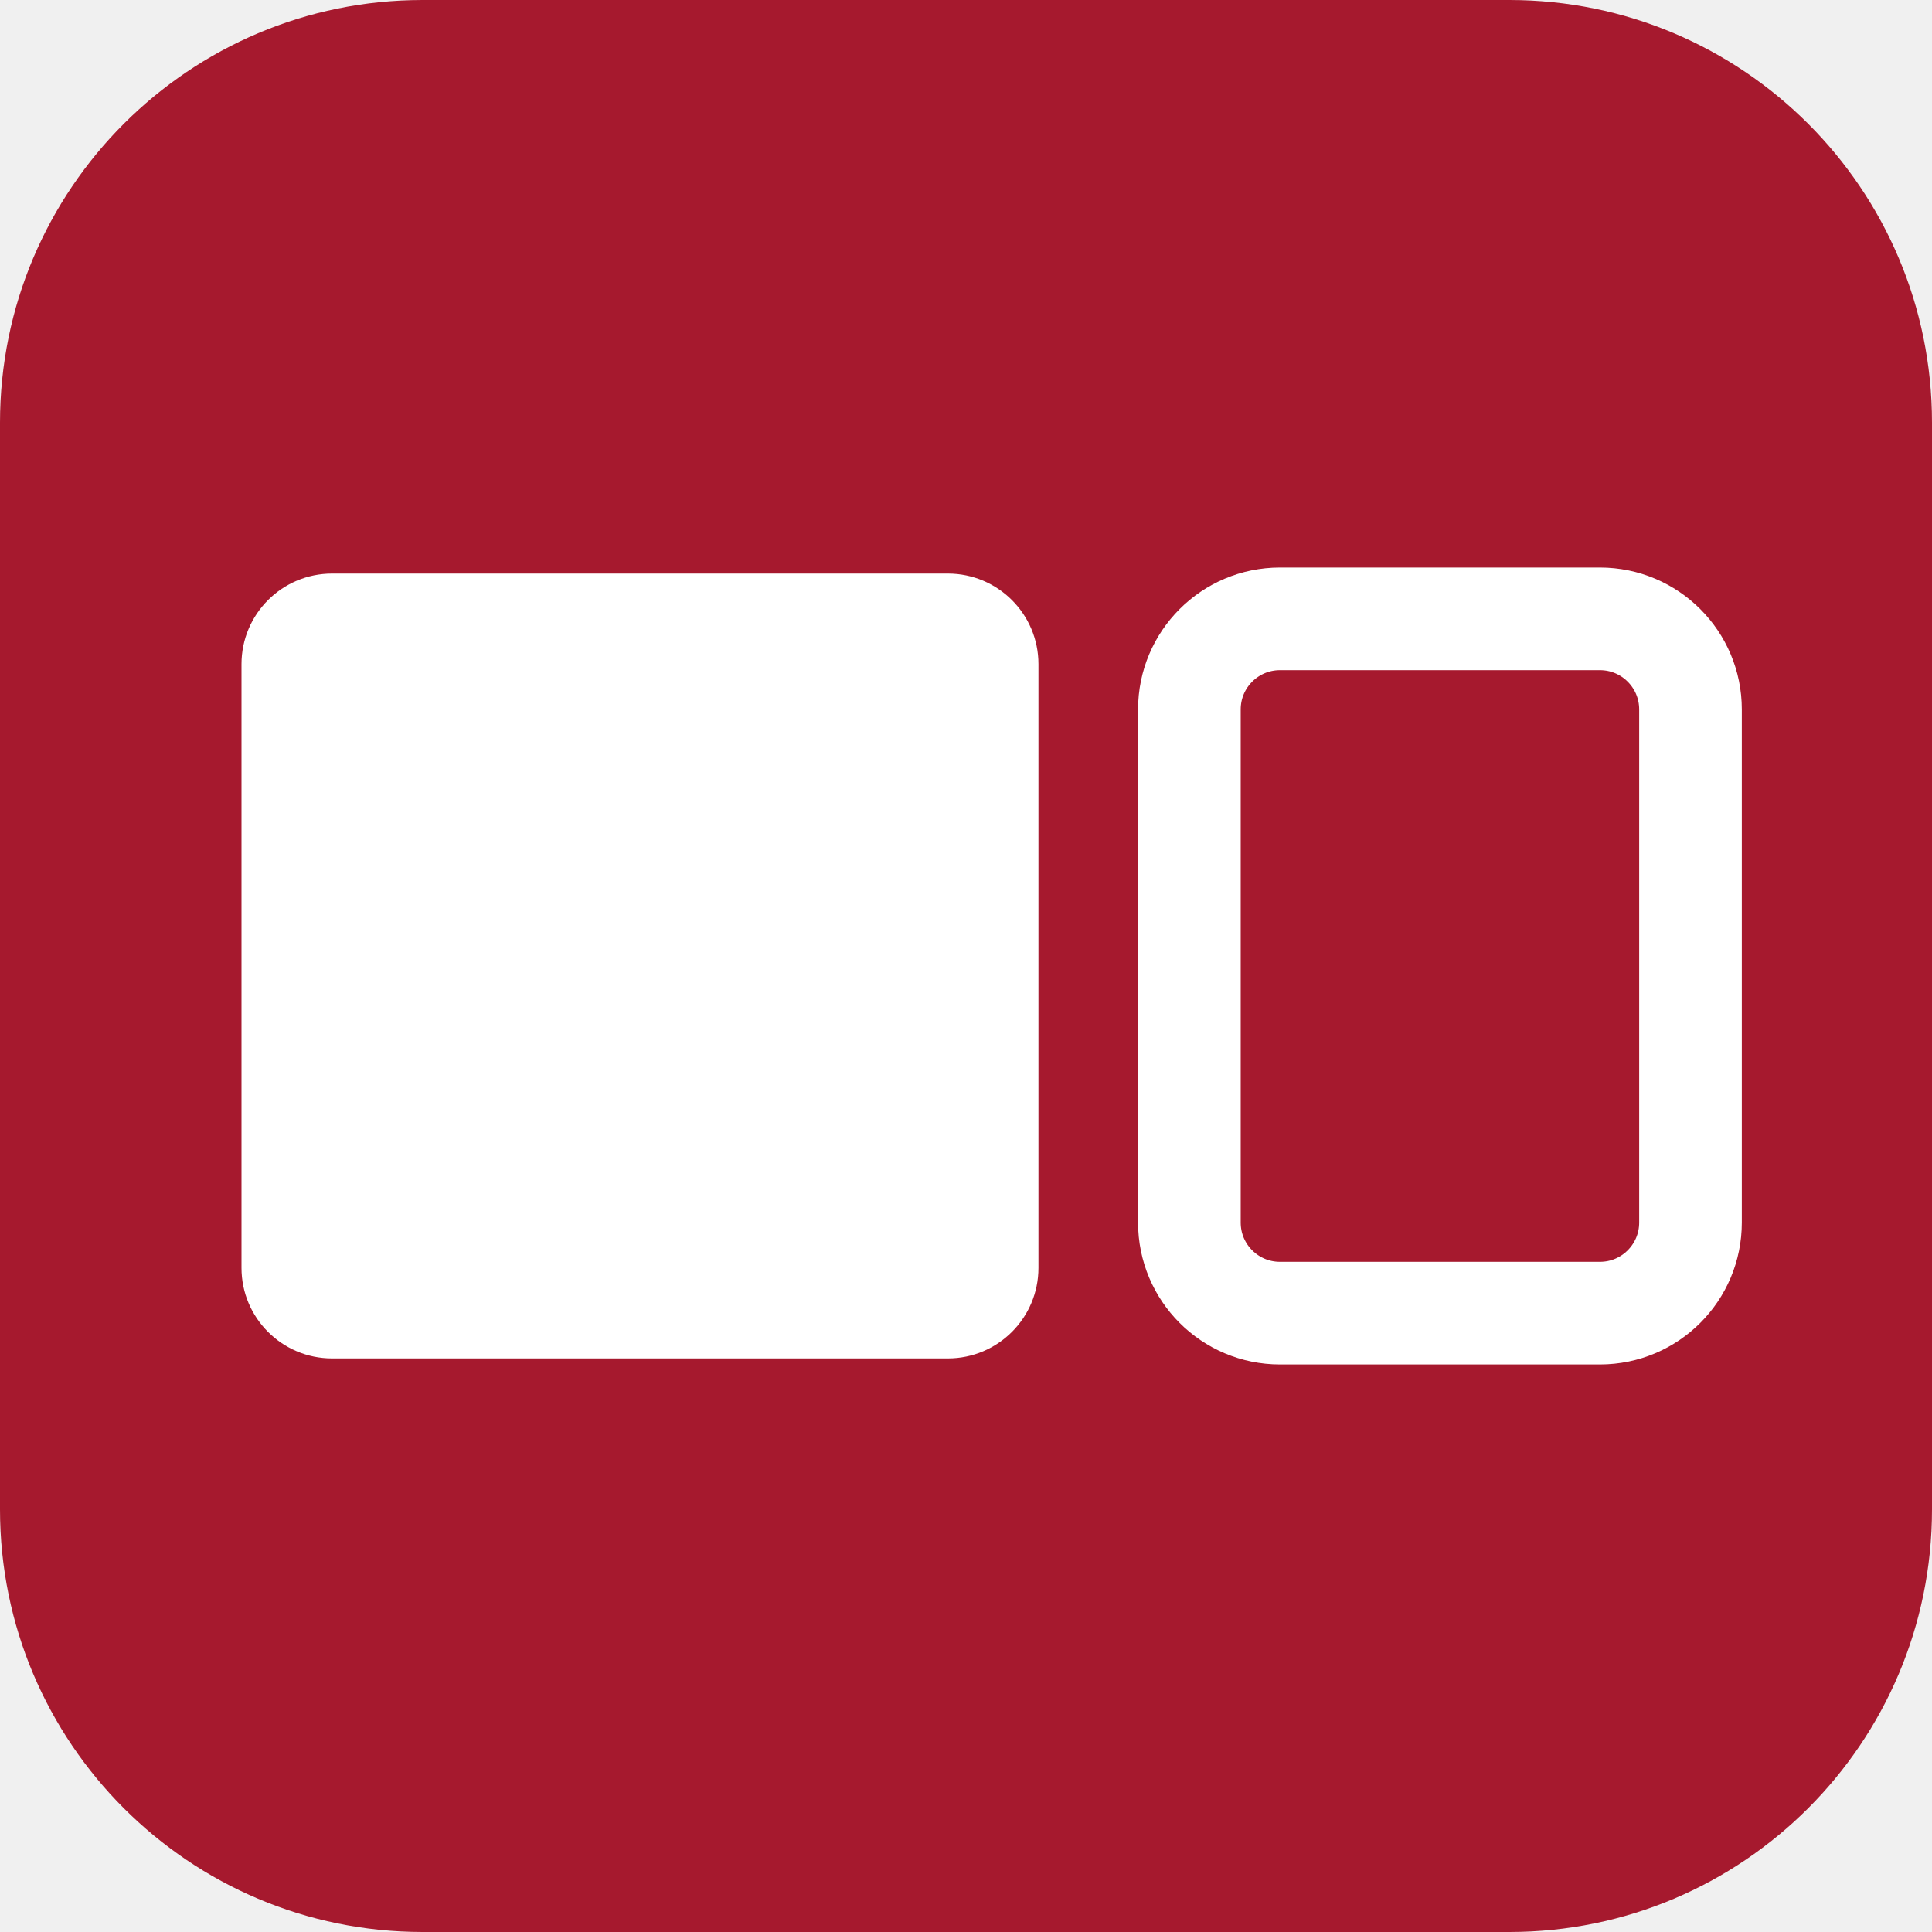
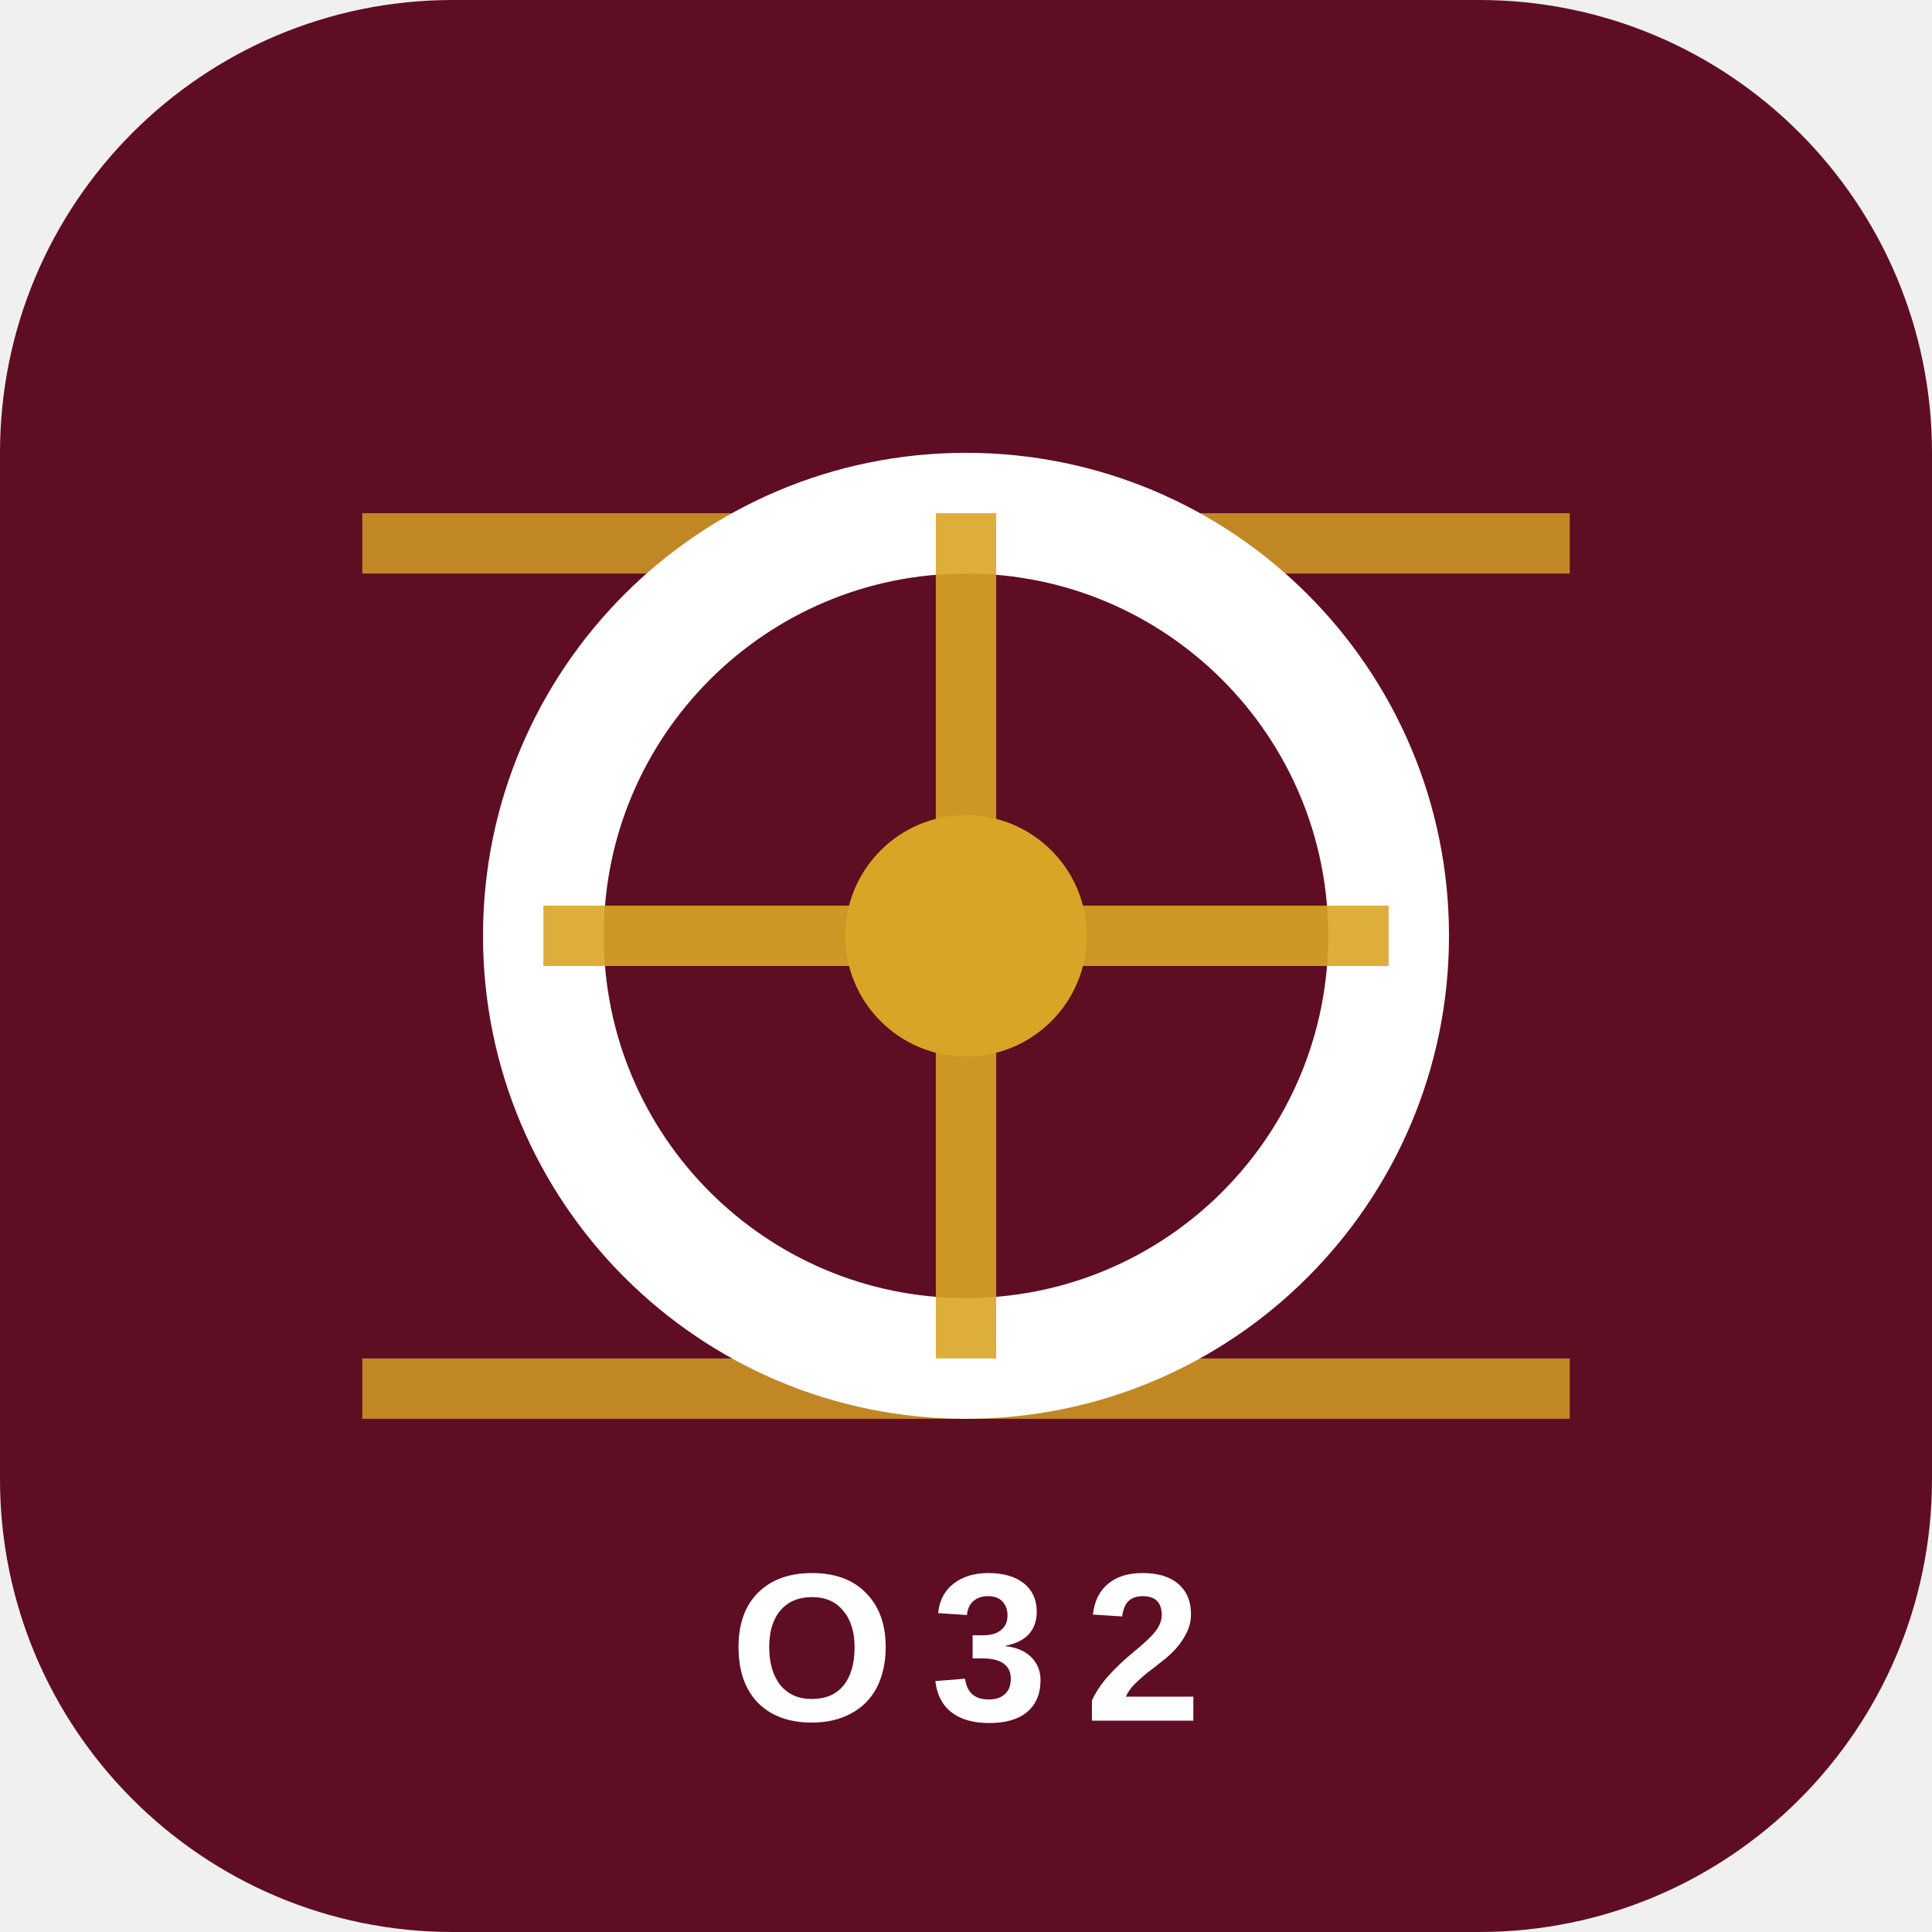
- <svg xmlns="http://www.w3.org/2000/svg" viewBox="0 0 64 64" role="img" aria-label="Oberlin 3-2 Engineering Society">
-   <rect width="64" height="64" rx="14" fill="#a6192e" />
-   <rect x="8" y="19" width="26.4" height="26" rx="3" fill="#ffffff" />
-   <rect x="39.4" y="20.5" width="16.6" height="23" rx="3" fill="none" stroke="#ffffff" stroke-width="3.4" />
+ <svg xmlns="http://www.w3.org/2000/svg" viewBox="0 0 64 64" role="img" aria-labelledby="title desc">
+   <rect width="64" height="64" rx="15" fill="#5f0d22" />
+   <path d="M12 18h40M12 46h40" stroke="#d9a526" stroke-width="2" opacity=".8" />
+   <circle cx="32" cy="31" r="14" fill="none" stroke="#fff" stroke-width="4" />
+   <path d="M32 17v28M18 31h28" stroke="#d9a526" stroke-width="2" opacity=".9" />
+   <circle cx="32" cy="31" r="4" fill="#d9a526" />
+   <text x="32" y="57" fill="#fff" font-family="Arial,sans-serif" font-size="7" font-weight="700" letter-spacing="1.2" text-anchor="middle">O32</text>
</svg>
